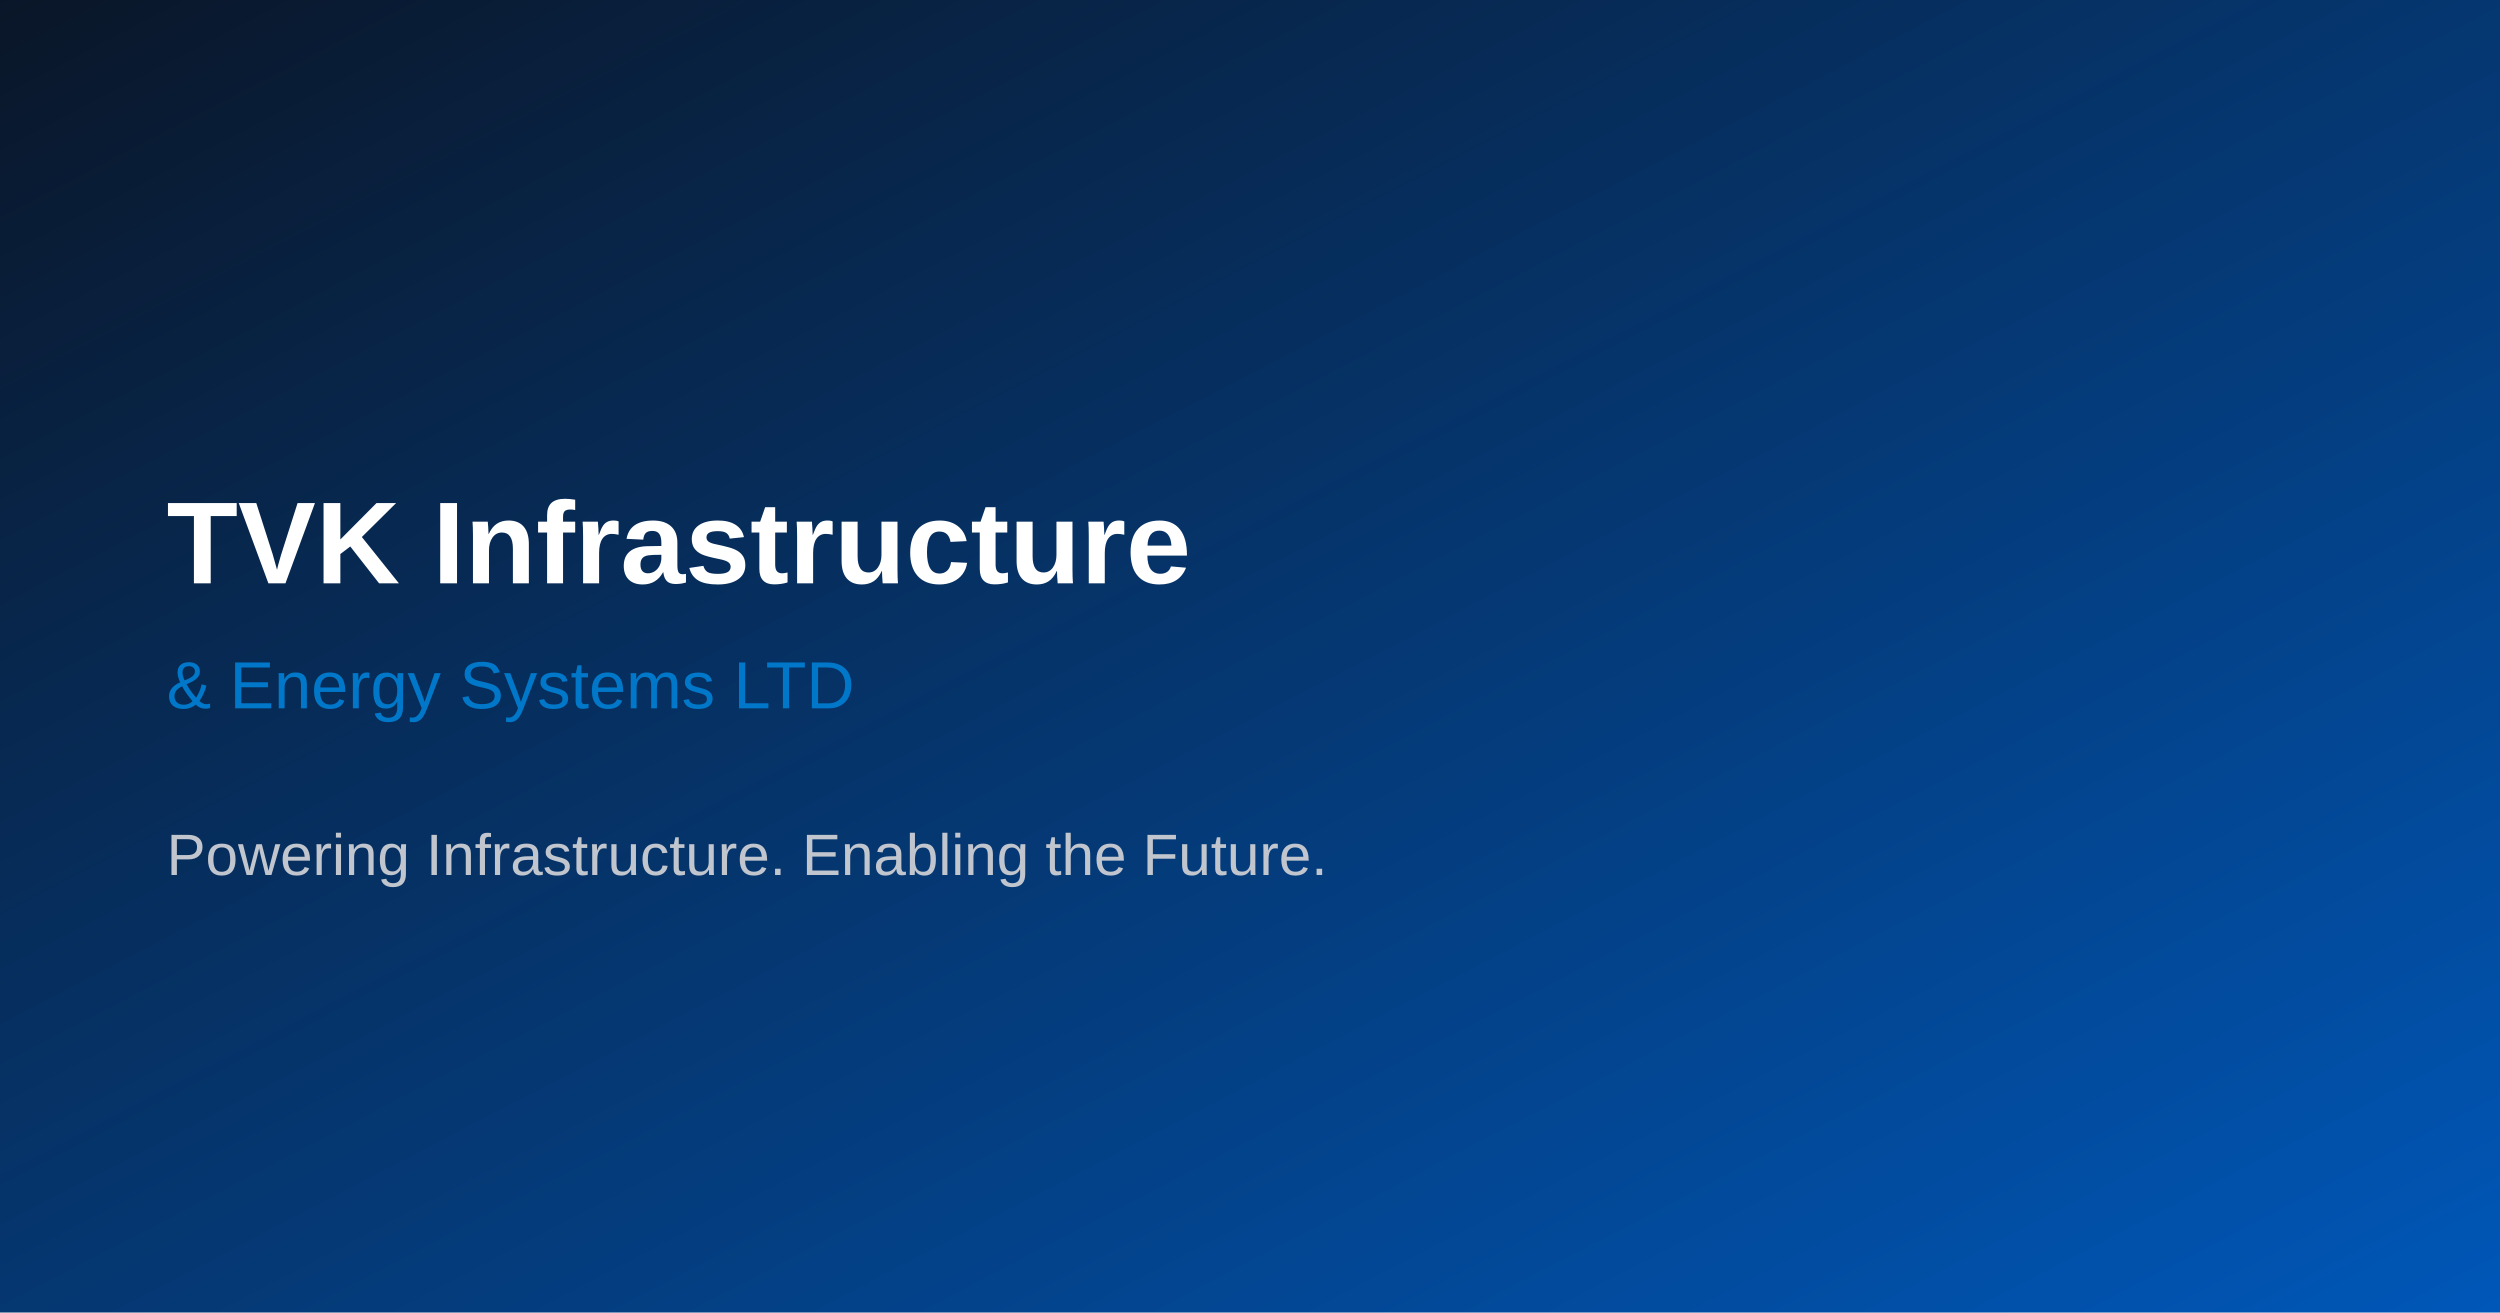
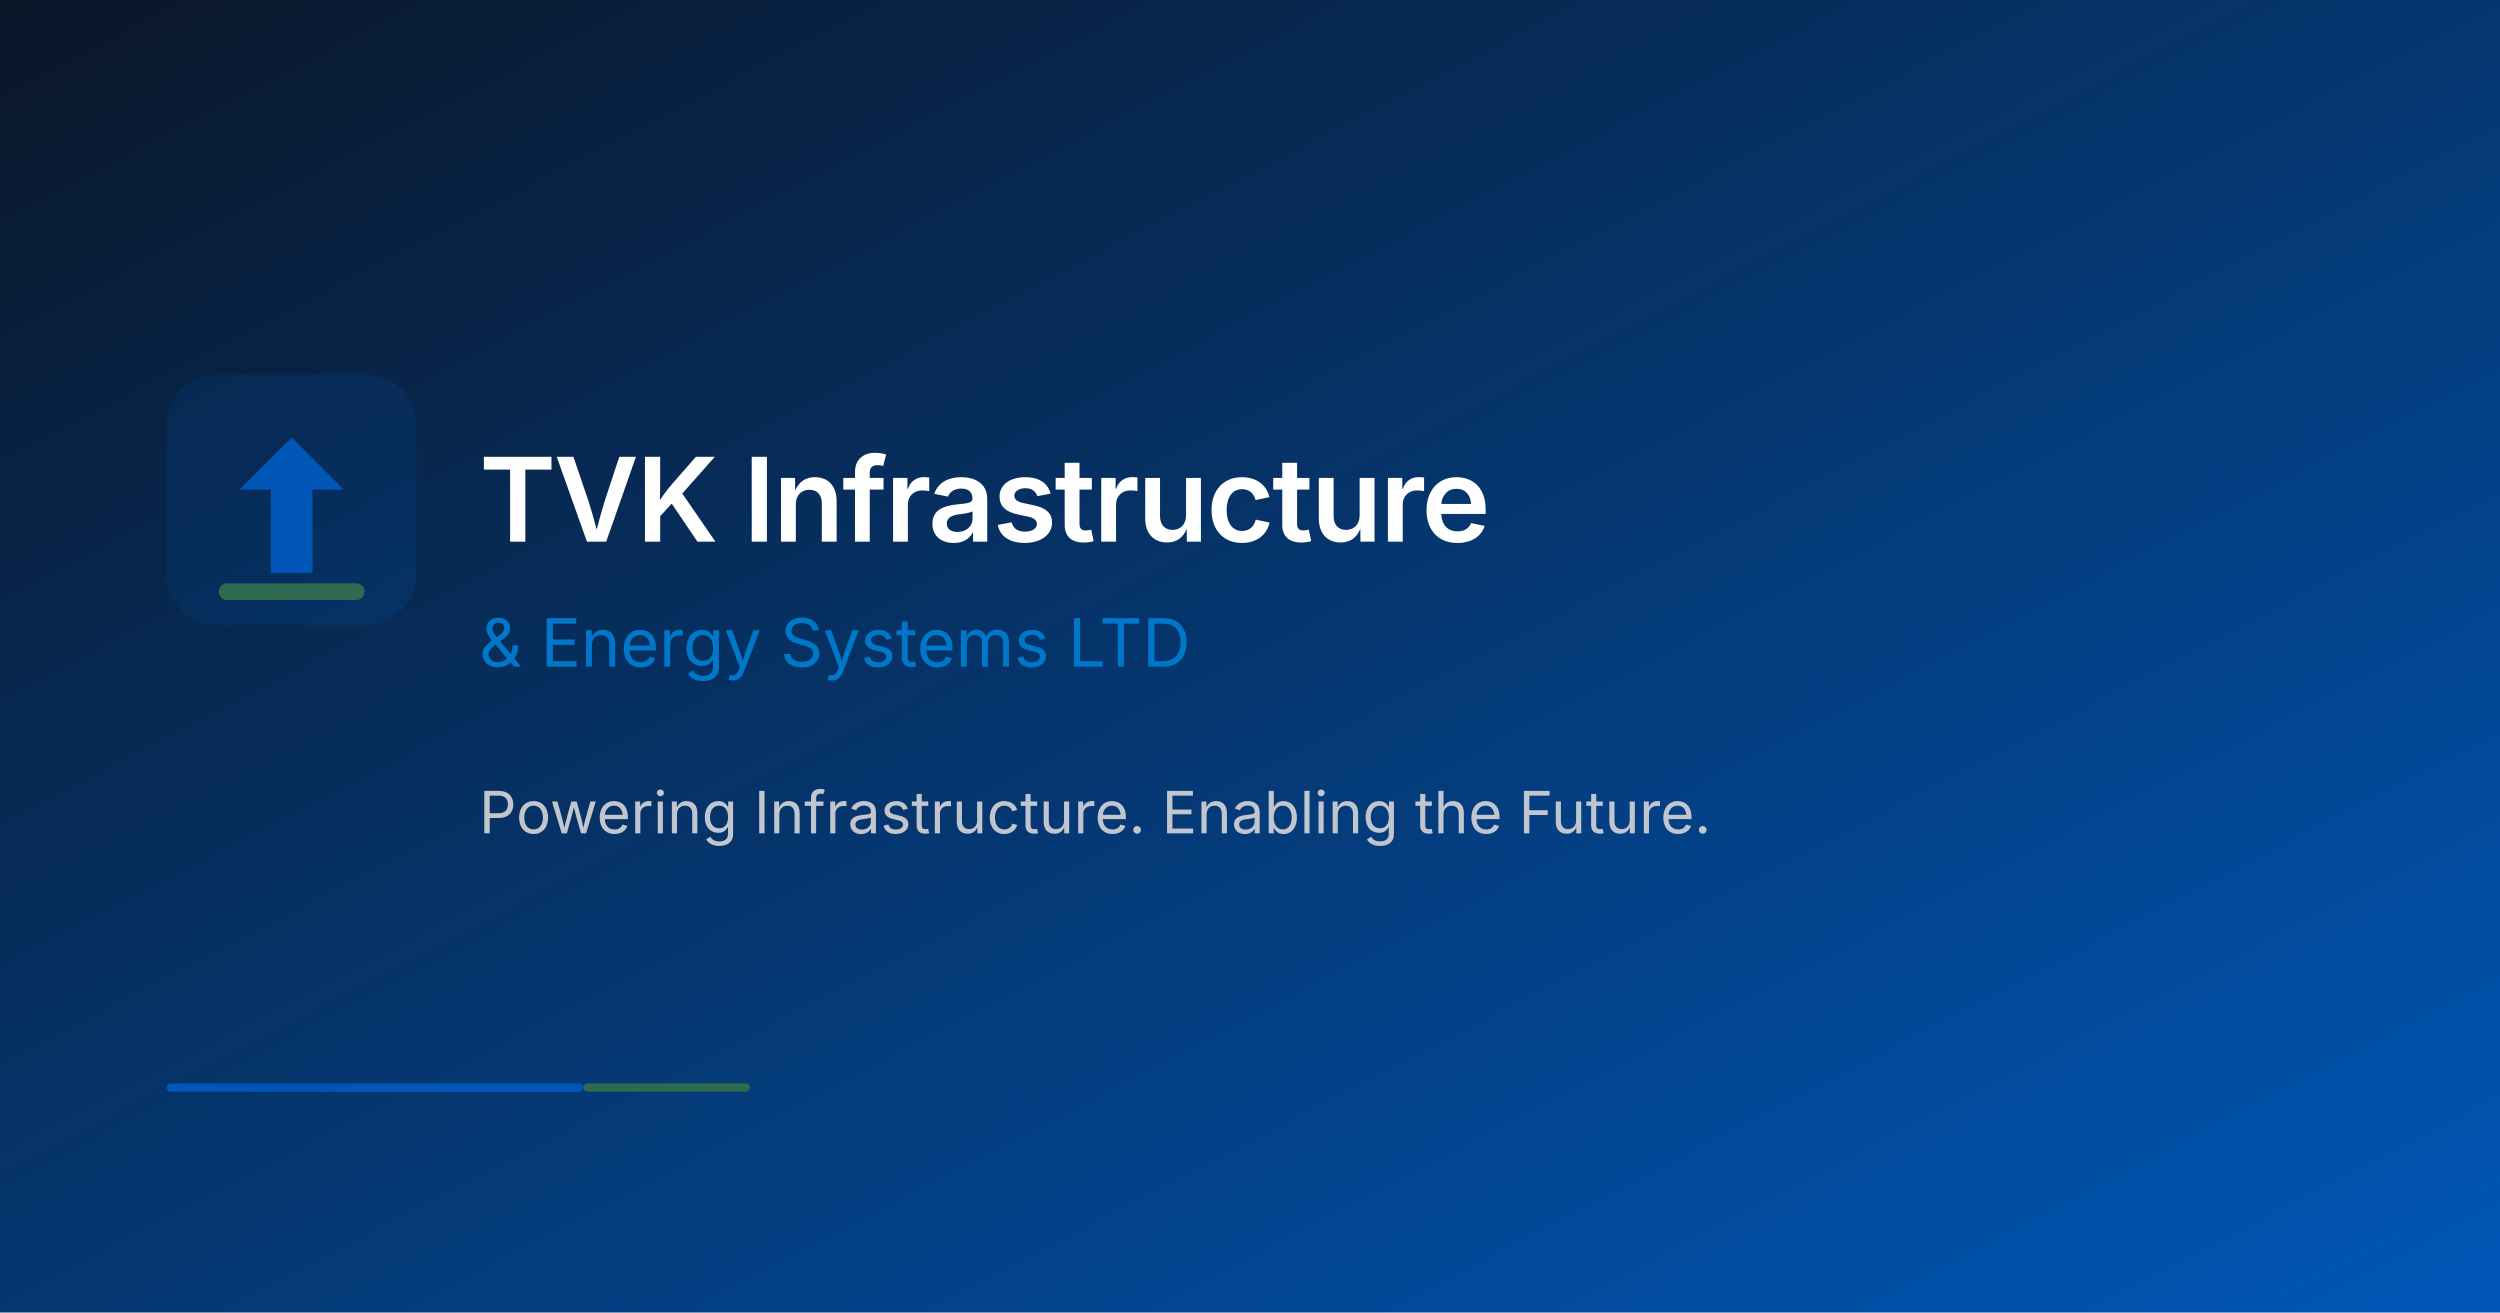
<svg xmlns="http://www.w3.org/2000/svg" width="1200" height="630" viewBox="0 0 1200 630" role="img" aria-label="TVK Infrastructure and Energy Systems">
  <defs>
    <linearGradient id="bg" x1="0%" y1="0%" x2="100%" y2="100%">
      <stop offset="0%" style="stop-color:#0a1628" />
      <stop offset="100%" style="stop-color:#0057b8" />
    </linearGradient>
  </defs>
  <rect width="1200" height="630" fill="url(#bg)" />
-   <text x="80" y="280" fill="#ffffff" font-family="Arial, Helvetica, sans-serif" font-size="56" font-weight="600">TVK Infrastructure</text>
-   <text x="80" y="340" fill="#0077c8" font-family="Arial, Helvetica, sans-serif" font-size="32" font-weight="400">&amp; Energy Systems LTD</text>
-   <text x="80" y="420" fill="#c0c5ce" font-family="Arial, Helvetica, sans-serif" font-size="28">Powering Infrastructure. Enabling the Future.</text>
+   <g transform="translate(80, 180)">
+     <rect width="120" height="120" rx="24" fill="#0057b8" fill-opacity="0.15" />
+     <path d="M60 30L35 55h15v40h20V55h15L60 30z" fill="#0057b8" />
+     <rect x="25" y="100" width="70" height="8" rx="4" fill="#2d6a4f" />
+   </g>
+   <text x="230" y="260" fill="#ffffff" font-family="system-ui, -apple-system, 'Segoe UI', sans-serif" font-size="56" font-weight="600" letter-spacing="-0.02em">TVK Infrastructure</text>
+   <text x="230" y="320" fill="#0077c8" font-family="system-ui, -apple-system, 'Segoe UI', sans-serif" font-size="32" font-weight="400">&amp; Energy Systems LTD</text>
+   <text x="230" y="400" fill="#c0c5ce" font-family="system-ui, -apple-system, 'Segoe UI', sans-serif" font-size="28">Powering Infrastructure. Enabling the Future.</text>
+   <rect x="80" y="520" width="200" height="4" rx="2" fill="url(#bg)" />
+   <rect x="80" y="520" width="200" height="4" rx="2" fill="#0057b8" />
+   <rect x="280" y="520" width="80" height="4" rx="2" fill="#2d6a4f" />
</svg>
